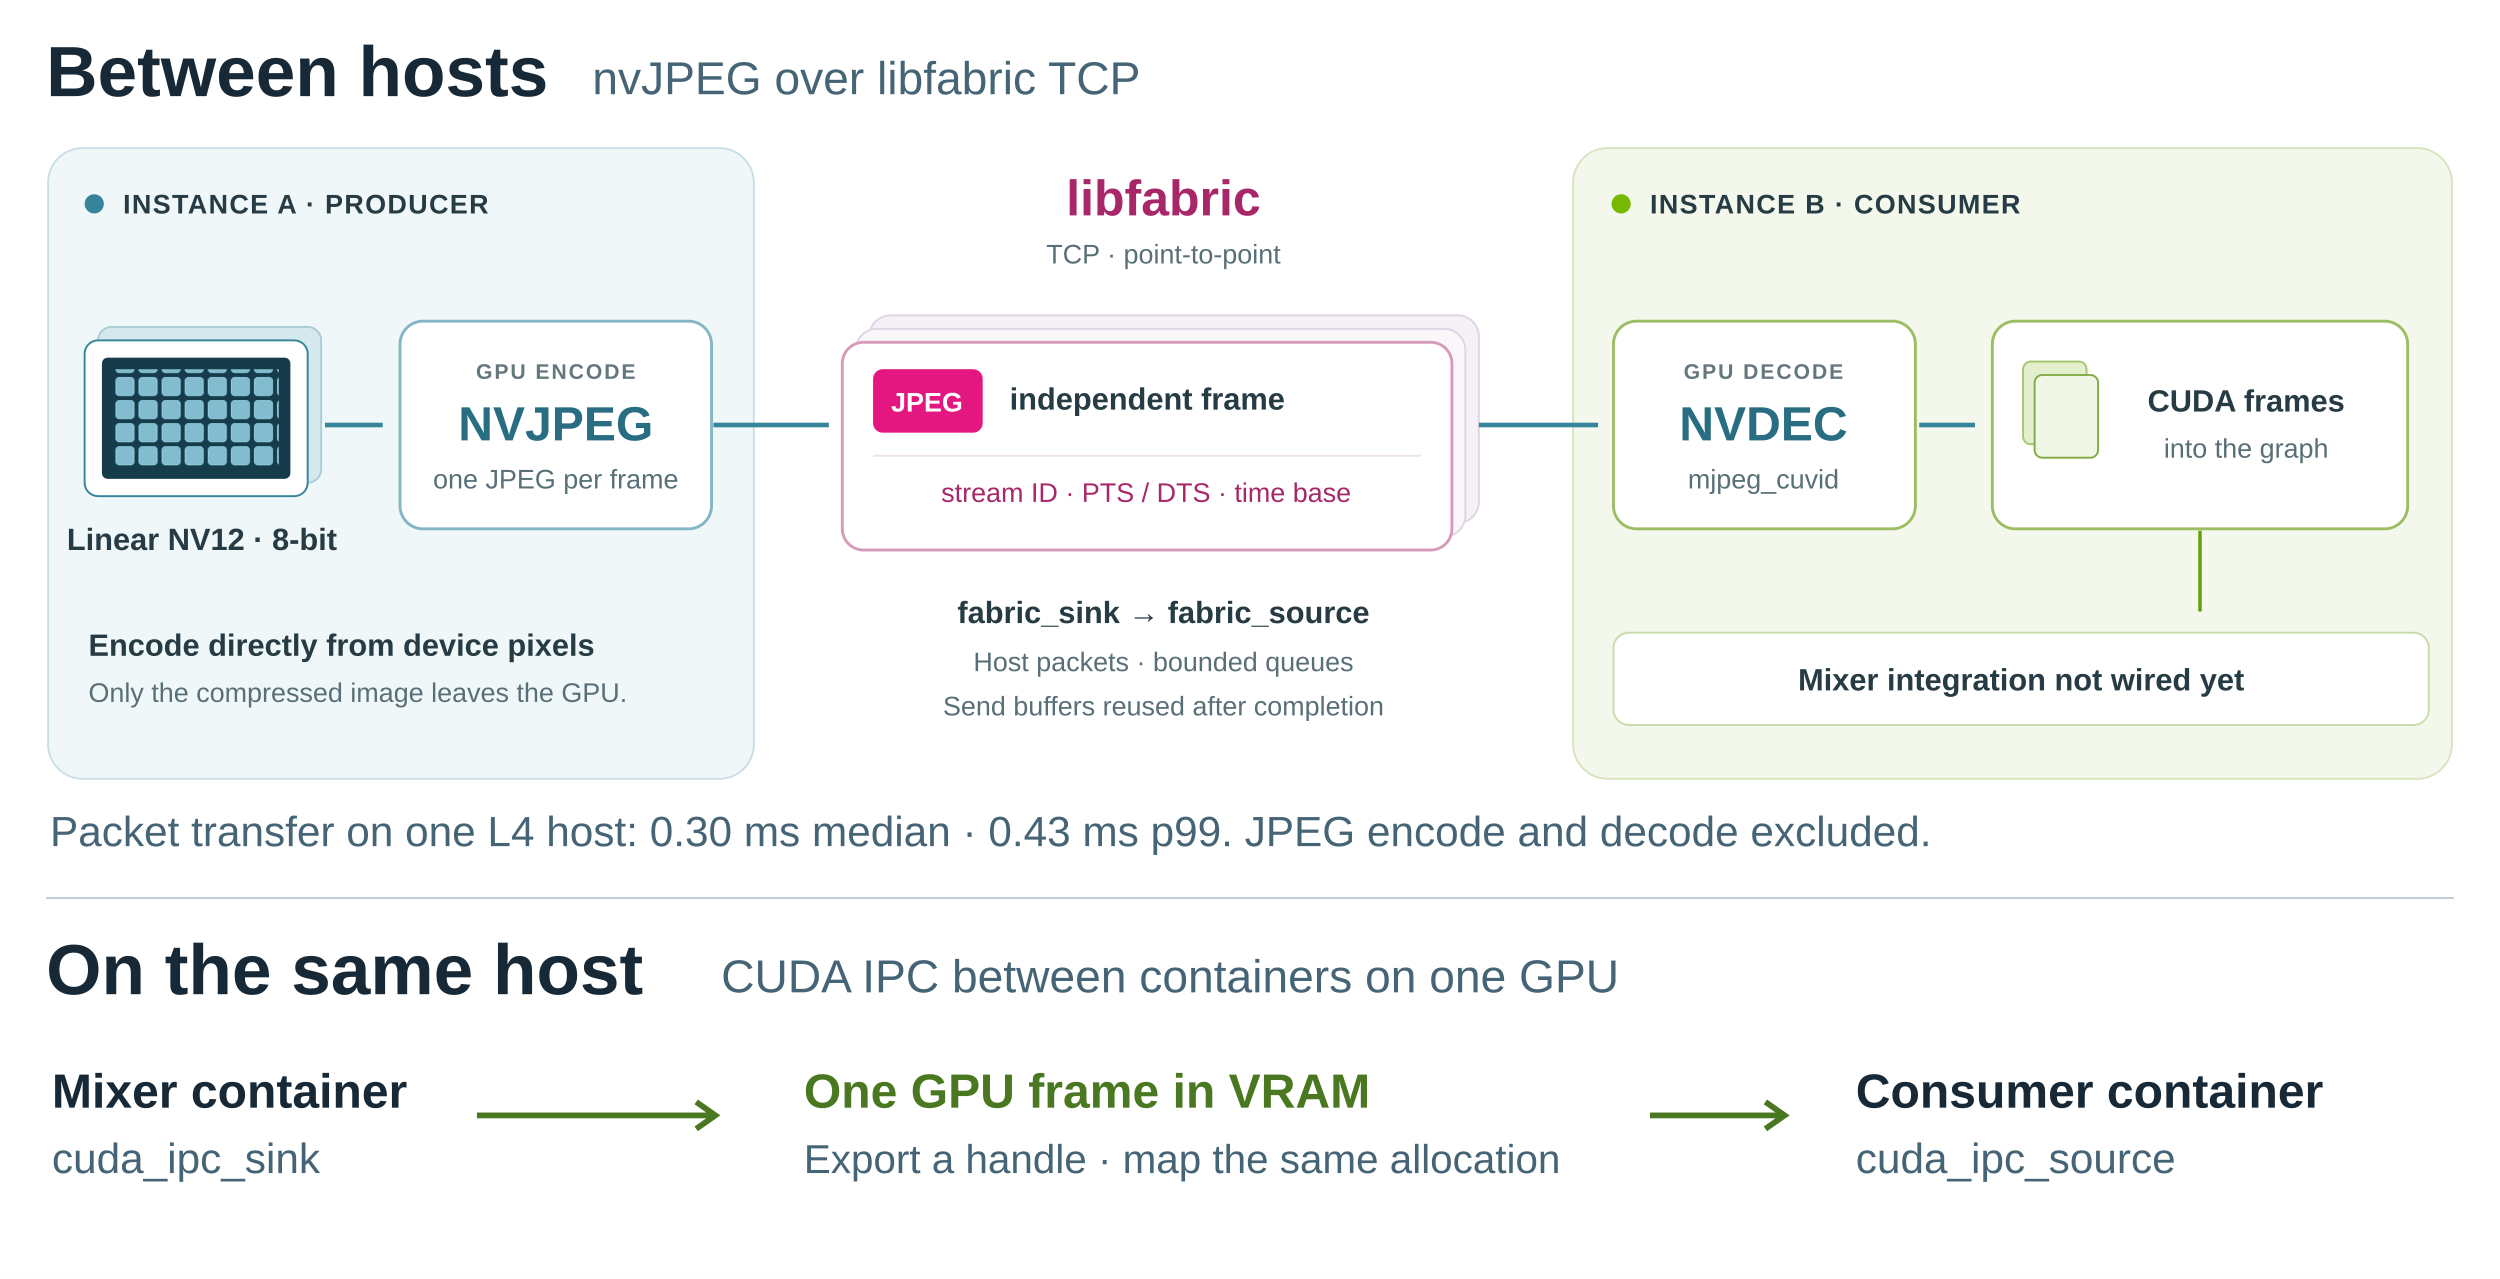
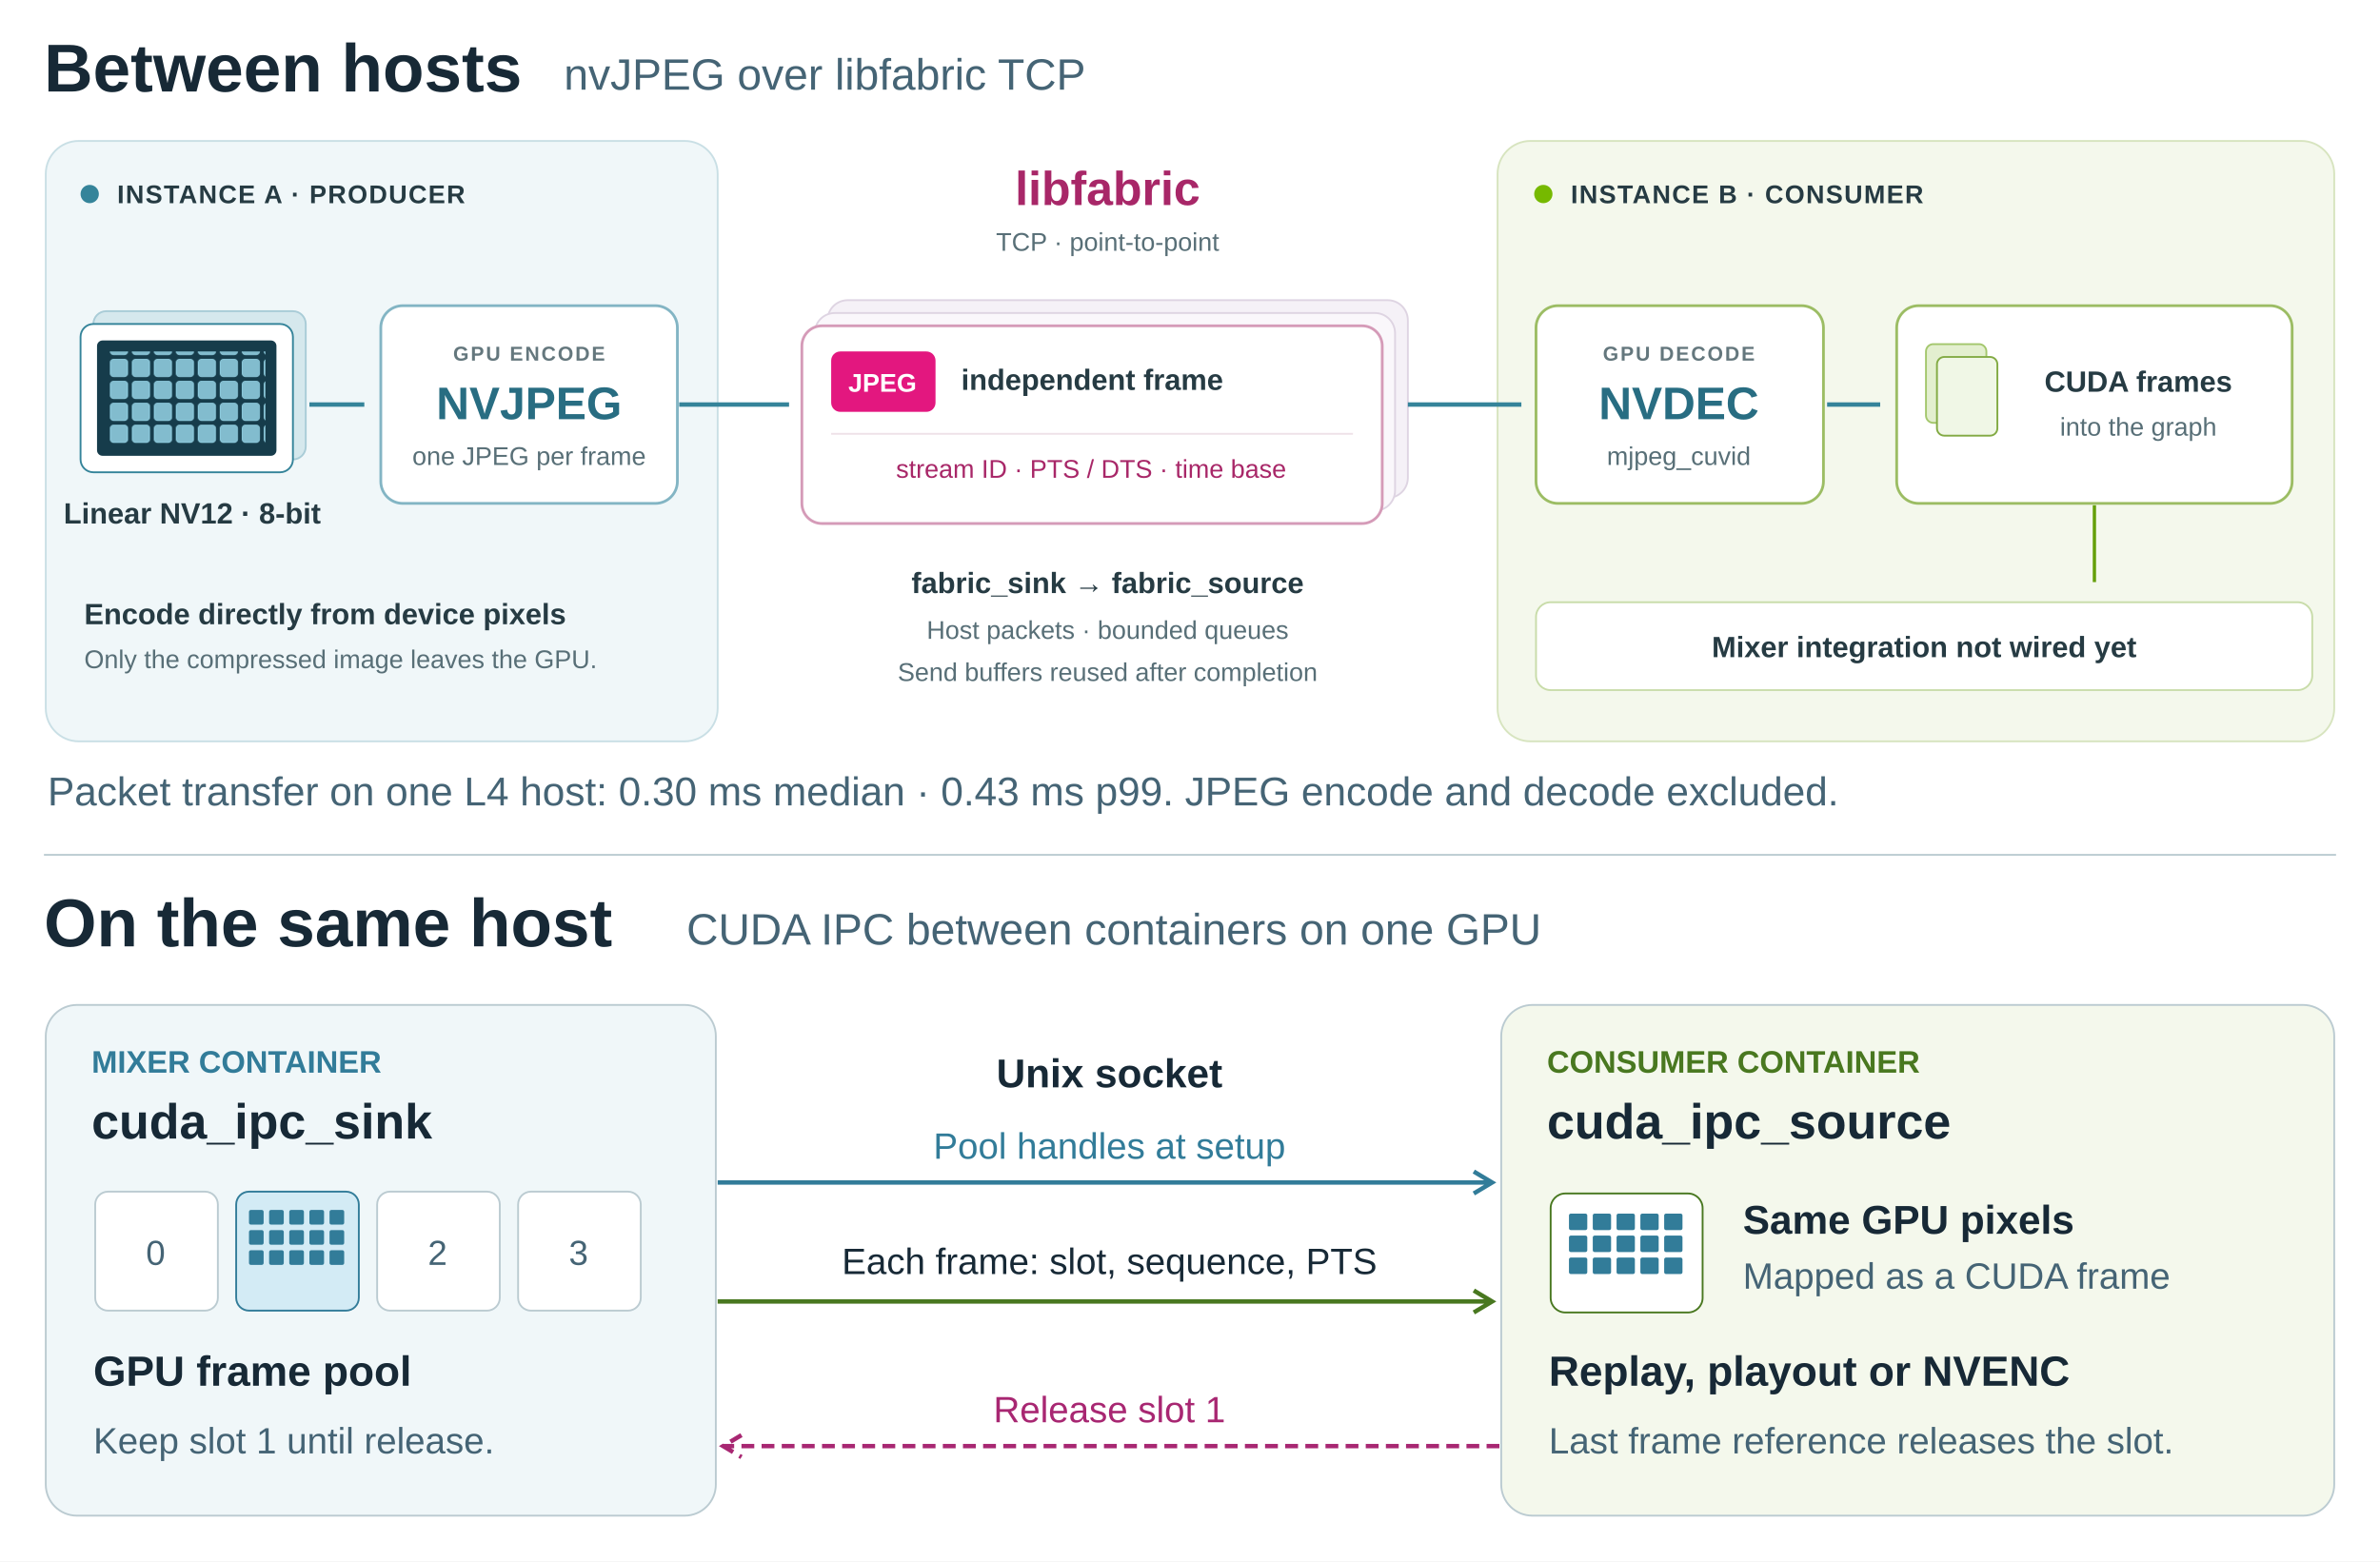
- <svg xmlns="http://www.w3.org/2000/svg" width="1300" height="665" viewBox="0 0 1300 665">
-   <rect width="1300" height="665" fill="#ffffff" />
+ <svg xmlns="http://www.w3.org/2000/svg" width="1300" height="853" viewBox="0 0 1300 853">
+   <rect width="1300" height="853" fill="#ffffff" />
  <g font-family="Arial, sans-serif">
    <text x="24" y="50" fill="#172936" font-size="37" font-weight="700">Between hosts</text>
    <text x="308" y="49" fill="#456475" font-size="24" font-weight="400">nvJPEG over libfabric TCP</text>
    <g transform="translate(24,76)">
      <defs>
        <marker id="sharing-arrow" markerWidth="8" markerHeight="8" refX="7" refY="4" orient="auto">
          <path d="M0 0L8 4L0 8Z" fill="#35849a" style="fill: rgb(53, 132, 154); stroke: none; stroke-width: 1px; font-family: Arial, Helvetica, sans-serif; font-size: 24px; font-weight: 400; letter-spacing: normal; text-anchor: start; stroke-dasharray: none; opacity: 1;" />
        </marker>
        <marker id="sharing-green" markerWidth="7" markerHeight="7" refX="6" refY="3.5" orient="auto">
          <path d="M0 0L7 3.5L0 7Z" fill="#659f0a" style="fill: rgb(101, 159, 10); stroke: none; stroke-width: 1px; font-family: Arial, Helvetica, sans-serif; font-size: 24px; font-weight: 400; letter-spacing: normal; text-anchor: start; stroke-dasharray: none; opacity: 1;" />
        </marker>
        <pattern id="sharing-pixels" width="12" height="12" patternUnits="userSpaceOnUse">
          <rect width="10" height="10" rx="2" fill="#82bcce" style="fill: rgb(130, 188, 206); stroke: none; stroke-width: 1px; font-family: Arial, Helvetica, sans-serif; font-size: 24px; font-weight: 400; letter-spacing: normal; text-anchor: start; stroke-dasharray: none; opacity: 1;" />
        </pattern>
      </defs>
      <rect x="1" y="1" width="367" height="328" rx="18" fill="#f0f7f9" stroke="#c9dfe5" style="fill: rgb(240, 247, 249); stroke: rgb(201, 223, 229); stroke-width: 1px; font-family: Arial, Helvetica, sans-serif; font-size: 24px; font-weight: 400; letter-spacing: normal; text-anchor: start; stroke-dasharray: none; opacity: 1;" />
      <rect x="794" y="1" width="457" height="328" rx="18" fill="#f4f8ec" stroke="#d7e4bf" style="fill: rgb(244, 248, 236); stroke: rgb(215, 228, 191); stroke-width: 1px; font-family: Arial, Helvetica, sans-serif; font-size: 24px; font-weight: 400; letter-spacing: normal; text-anchor: start; stroke-dasharray: none; opacity: 1;" />
      <circle cx="25" cy="30" r="5" fill="#35849a" style="fill: rgb(53, 132, 154); stroke: none; stroke-width: 1px; font-family: Arial, Helvetica, sans-serif; font-size: 24px; font-weight: 400; letter-spacing: normal; text-anchor: start; stroke-dasharray: none; opacity: 1;" />
      <text x="40" y="35" class="sh-kicker" style="fill: rgb(38, 59, 67); stroke: none; stroke-width: 1px; font-family: Arial, Helvetica, sans-serif; font-size: 14px; font-weight: 700; letter-spacing: 0.7px; text-anchor: start; stroke-dasharray: none; opacity: 1;">INSTANCE A · PRODUCER</text>
      <circle cx="819" cy="30" r="5" fill="#76b900" style="fill: rgb(118, 185, 0); stroke: none; stroke-width: 1px; font-family: Arial, Helvetica, sans-serif; font-size: 24px; font-weight: 400; letter-spacing: normal; text-anchor: start; stroke-dasharray: none; opacity: 1;" />
      <text x="834" y="35" class="sh-kicker" style="fill: rgb(38, 59, 67); stroke: none; stroke-width: 1px; font-family: Arial, Helvetica, sans-serif; font-size: 14px; font-weight: 700; letter-spacing: 0.7px; text-anchor: start; stroke-dasharray: none; opacity: 1;">INSTANCE B · CONSUMER</text>
      <text x="581" y="36" text-anchor="middle" class="sh-transport" style="fill: rgb(168, 39, 104); stroke: none; stroke-width: 1px; font-family: Arial, Helvetica, sans-serif; font-size: 26px; font-weight: 700; letter-spacing: normal; text-anchor: middle; stroke-dasharray: none; opacity: 1;">libfabric</text>
      <text x="581" y="61" text-anchor="middle" class="sh-sub" style="fill: rgb(88, 111, 119); stroke: none; stroke-width: 1px; font-family: Arial, Helvetica, sans-serif; font-size: 14px; font-weight: 400; letter-spacing: normal; text-anchor: middle; stroke-dasharray: none; opacity: 1;">TCP · point-to-point</text>
      <rect x="27" y="94" width="116" height="81" rx="7" fill="#d5e8ed" stroke="#a9ccd7" style="fill: rgb(213, 232, 237); stroke: rgb(169, 204, 215); stroke-width: 1px; font-family: Arial, Helvetica, sans-serif; font-size: 24px; font-weight: 400; letter-spacing: normal; text-anchor: start; stroke-dasharray: none; opacity: 1;" />
      <rect x="20" y="101" width="116" height="81" rx="7" fill="#fff" stroke="#35849a" style="fill: rgb(255, 255, 255); stroke: rgb(53, 132, 154); stroke-width: 1px; font-family: Arial, Helvetica, sans-serif; font-size: 24px; font-weight: 400; letter-spacing: normal; text-anchor: start; stroke-dasharray: none; opacity: 1;" />
      <rect x="29" y="110" width="98" height="63" rx="3" fill="#163c4b" style="fill: rgb(22, 60, 75); stroke: none; stroke-width: 1px; font-family: Arial, Helvetica, sans-serif; font-size: 24px; font-weight: 400; letter-spacing: normal; text-anchor: start; stroke-dasharray: none; opacity: 1;" />
      <rect x="35" y="116" width="86" height="51" fill="url(#sharing-pixels)" style="fill: url(&quot;#sharing-pixels&quot;); stroke: none; stroke-width: 1px; font-family: Arial, Helvetica, sans-serif; font-size: 24px; font-weight: 400; letter-spacing: normal; text-anchor: start; stroke-dasharray: none; opacity: 1;" />
      <text x="81" y="210" text-anchor="middle" class="sh-label" style="fill: rgb(38, 59, 67); stroke: none; stroke-width: 1px; font-family: Arial, Helvetica, sans-serif; font-size: 16px; font-weight: 700; letter-spacing: normal; text-anchor: middle; stroke-dasharray: none; opacity: 1;">Linear NV12 · 8-bit</text>
      <path d="M145 145H175" class="sh-line" style="fill: none; stroke: rgb(53, 132, 154); stroke-width: 2.4px; font-family: Arial, Helvetica, sans-serif; font-size: 24px; font-weight: 400; letter-spacing: normal; text-anchor: start; stroke-dasharray: none; opacity: 1;" />
      <rect x="184" y="91" width="162" height="108" rx="12" fill="#fff" stroke="#83b5c4" stroke-width="1.5" style="fill: rgb(255, 255, 255); stroke: rgb(131, 181, 196); stroke-width: 1.5px; font-family: Arial, Helvetica, sans-serif; font-size: 24px; font-weight: 400; letter-spacing: normal; text-anchor: start; stroke-dasharray: none; opacity: 1;" />
      <text x="265" y="121" text-anchor="middle" class="sh-tiny" style="fill: rgb(100, 119, 125); stroke: none; stroke-width: 1px; font-family: Arial, Helvetica, sans-serif; font-size: 11px; font-weight: 700; letter-spacing: 1px; text-anchor: middle; stroke-dasharray: none; opacity: 1;">GPU ENCODE</text>
      <text x="265" y="153" text-anchor="middle" class="sh-engine" style="fill: rgb(40, 109, 130); stroke: none; stroke-width: 1px; font-family: Arial, Helvetica, sans-serif; font-size: 25px; font-weight: 700; letter-spacing: normal; text-anchor: middle; stroke-dasharray: none; opacity: 1;">NVJPEG</text>
      <text x="265" y="178" text-anchor="middle" class="sh-sub" style="fill: rgb(88, 111, 119); stroke: none; stroke-width: 1px; font-family: Arial, Helvetica, sans-serif; font-size: 14px; font-weight: 400; letter-spacing: normal; text-anchor: middle; stroke-dasharray: none; opacity: 1;">one JPEG per frame</text>
      <path d="M347 145H407" class="sh-line" style="fill: none; stroke: rgb(53, 132, 154); stroke-width: 2.4px; font-family: Arial, Helvetica, sans-serif; font-size: 24px; font-weight: 400; letter-spacing: normal; text-anchor: start; stroke-dasharray: none; opacity: 1;" />
      <text x="22" y="265" class="sh-label" style="fill: rgb(38, 59, 67); stroke: none; stroke-width: 1px; font-family: Arial, Helvetica, sans-serif; font-size: 16px; font-weight: 700; letter-spacing: normal; text-anchor: start; stroke-dasharray: none; opacity: 1;">Encode directly from device pixels</text>
      <text x="22" y="289" class="sh-sub" style="fill: rgb(88, 111, 119); stroke: none; stroke-width: 1px; font-family: Arial, Helvetica, sans-serif; font-size: 14px; font-weight: 400; letter-spacing: normal; text-anchor: start; stroke-dasharray: none; opacity: 1;">Only the compressed image leaves the GPU.</text>
      <rect x="428" y="88" width="317" height="108" rx="11" fill="#f5f1f7" stroke="#ded4e2" style="fill: rgb(245, 241, 247); stroke: rgb(222, 212, 226); stroke-width: 1px; font-family: Arial, Helvetica, sans-serif; font-size: 24px; font-weight: 400; letter-spacing: normal; text-anchor: start; stroke-dasharray: none; opacity: 1;" />
      <rect x="421" y="95" width="317" height="108" rx="11" fill="#faf7fb" stroke="#ded4e2" style="fill: rgb(250, 247, 251); stroke: rgb(222, 212, 226); stroke-width: 1px; font-family: Arial, Helvetica, sans-serif; font-size: 24px; font-weight: 400; letter-spacing: normal; text-anchor: start; stroke-dasharray: none; opacity: 1;" />
      <rect x="414" y="102" width="317" height="108" rx="11" fill="#fff" stroke="#d59bb8" stroke-width="1.5" style="fill: rgb(255, 255, 255); stroke: rgb(213, 155, 184); stroke-width: 1.5px; font-family: Arial, Helvetica, sans-serif; font-size: 24px; font-weight: 400; letter-spacing: normal; text-anchor: start; stroke-dasharray: none; opacity: 1;" />
      <rect x="430" y="116" width="57" height="33" rx="5" fill="#e3177f" style="fill: rgb(227, 23, 127); stroke: none; stroke-width: 1px; font-family: Arial, Helvetica, sans-serif; font-size: 24px; font-weight: 400; letter-spacing: normal; text-anchor: start; stroke-dasharray: none; opacity: 1;" />
      <text x="458" y="138" text-anchor="middle" class="sh-jpeg" style="fill: rgb(255, 255, 255); stroke: none; stroke-width: 1px; font-family: Arial, Helvetica, sans-serif; font-size: 14px; font-weight: 700; letter-spacing: normal; text-anchor: middle; stroke-dasharray: none; opacity: 1;">JPEG</text>
      <text x="501" y="137" class="sh-label" style="fill: rgb(38, 59, 67); stroke: none; stroke-width: 1px; font-family: Arial, Helvetica, sans-serif; font-size: 16px; font-weight: 700; letter-spacing: normal; text-anchor: start; stroke-dasharray: none; opacity: 1;">independent frame</text>
      <line x1="430" y1="161" x2="715" y2="161" stroke="#eee1e8" style="fill: rgb(0, 0, 0); stroke: rgb(238, 225, 232); stroke-width: 1px; font-family: Arial, Helvetica, sans-serif; font-size: 24px; font-weight: 400; letter-spacing: normal; text-anchor: start; stroke-dasharray: none; opacity: 1;" />
      <text x="572" y="185" text-anchor="middle" class="sh-metadata" style="fill: rgb(168, 39, 104); stroke: none; stroke-width: 1px; font-family: Arial, Helvetica, sans-serif; font-size: 14px; font-weight: 400; letter-spacing: normal; text-anchor: middle; stroke-dasharray: none; opacity: 1;">stream ID · PTS / DTS · time base</text>
      <path d="M745 145H807" class="sh-line" style="fill: none; stroke: rgb(53, 132, 154); stroke-width: 2.4px; font-family: Arial, Helvetica, sans-serif; font-size: 24px; font-weight: 400; letter-spacing: normal; text-anchor: start; stroke-dasharray: none; opacity: 1;" />
      <text x="581" y="248" text-anchor="middle" class="sh-label" style="fill: rgb(38, 59, 67); stroke: none; stroke-width: 1px; font-family: Arial, Helvetica, sans-serif; font-size: 16px; font-weight: 700; letter-spacing: normal; text-anchor: middle; stroke-dasharray: none; opacity: 1;">fabric_sink → fabric_source</text>
      <text x="581" y="273" text-anchor="middle" class="sh-sub" style="fill: rgb(88, 111, 119); stroke: none; stroke-width: 1px; font-family: Arial, Helvetica, sans-serif; font-size: 14px; font-weight: 400; letter-spacing: normal; text-anchor: middle; stroke-dasharray: none; opacity: 1;">Host packets · bounded queues</text>
      <text x="581" y="296" text-anchor="middle" class="sh-sub" style="fill: rgb(88, 111, 119); stroke: none; stroke-width: 1px; font-family: Arial, Helvetica, sans-serif; font-size: 14px; font-weight: 400; letter-spacing: normal; text-anchor: middle; stroke-dasharray: none; opacity: 1;">Send buffers reused after completion</text>
      <rect x="815" y="91" width="157" height="108" rx="12" fill="#fff" stroke="#9cbd64" stroke-width="1.5" style="fill: rgb(255, 255, 255); stroke: rgb(156, 189, 100); stroke-width: 1.5px; font-family: Arial, Helvetica, sans-serif; font-size: 24px; font-weight: 400; letter-spacing: normal; text-anchor: start; stroke-dasharray: none; opacity: 1;" />
      <text x="893" y="121" text-anchor="middle" class="sh-tiny" style="fill: rgb(100, 119, 125); stroke: none; stroke-width: 1px; font-family: Arial, Helvetica, sans-serif; font-size: 11px; font-weight: 700; letter-spacing: 1px; text-anchor: middle; stroke-dasharray: none; opacity: 1;">GPU DECODE</text>
      <text x="893" y="153" text-anchor="middle" class="sh-engine" style="fill: rgb(40, 109, 130); stroke: none; stroke-width: 1px; font-family: Arial, Helvetica, sans-serif; font-size: 25px; font-weight: 700; letter-spacing: normal; text-anchor: middle; stroke-dasharray: none; opacity: 1;">NVDEC</text>
      <text x="893" y="178" text-anchor="middle" class="sh-sub" style="fill: rgb(88, 111, 119); stroke: none; stroke-width: 1px; font-family: Arial, Helvetica, sans-serif; font-size: 14px; font-weight: 400; letter-spacing: normal; text-anchor: middle; stroke-dasharray: none; opacity: 1;">mjpeg_cuvid</text>
      <path d="M974 145H1003" class="sh-line" style="fill: none; stroke: rgb(53, 132, 154); stroke-width: 2.4px; font-family: Arial, Helvetica, sans-serif; font-size: 24px; font-weight: 400; letter-spacing: normal; text-anchor: start; stroke-dasharray: none; opacity: 1;" />
      <rect x="1012" y="91" width="216" height="108" rx="12" fill="#fff" stroke="#9cbd64" stroke-width="1.5" style="fill: rgb(255, 255, 255); stroke: rgb(156, 189, 100); stroke-width: 1.5px; font-family: Arial, Helvetica, sans-serif; font-size: 24px; font-weight: 400; letter-spacing: normal; text-anchor: start; stroke-dasharray: none; opacity: 1;" />
      <rect x="1028" y="112" width="33" height="43" rx="4" fill="#e3efcf" stroke="#a4c76d" style="fill: rgb(227, 239, 207); stroke: rgb(164, 199, 109); stroke-width: 1px; font-family: Arial, Helvetica, sans-serif; font-size: 24px; font-weight: 400; letter-spacing: normal; text-anchor: start; stroke-dasharray: none; opacity: 1;" />
      <rect x="1034" y="119" width="33" height="43" rx="4" fill="#f0f7e6" stroke="#82aa43" style="fill: rgb(240, 247, 230); stroke: rgb(130, 170, 67); stroke-width: 1px; font-family: Arial, Helvetica, sans-serif; font-size: 24px; font-weight: 400; letter-spacing: normal; text-anchor: start; stroke-dasharray: none; opacity: 1;" />
      <text x="1144" y="138" text-anchor="middle" class="sh-label" style="fill: rgb(38, 59, 67); stroke: none; stroke-width: 1px; font-family: Arial, Helvetica, sans-serif; font-size: 16px; font-weight: 700; letter-spacing: normal; text-anchor: middle; stroke-dasharray: none; opacity: 1;">CUDA frames</text>
      <text x="1144" y="162" text-anchor="middle" class="sh-sub" style="fill: rgb(88, 111, 119); stroke: none; stroke-width: 1px; font-family: Arial, Helvetica, sans-serif; font-size: 14px; font-weight: 400; letter-spacing: normal; text-anchor: middle; stroke-dasharray: none; opacity: 1;">into the graph</text>
      <path d="M1120 200V242" class="sh-fanout" style="fill: none; stroke: rgb(101, 159, 10); stroke-width: 1.8px; font-family: Arial, Helvetica, sans-serif; font-size: 24px; font-weight: 400; letter-spacing: normal; text-anchor: start; stroke-dasharray: none; opacity: 1;" />
      <rect x="815" y="253" width="424" height="48" rx="8" fill="#fff" stroke="#c8dca9" style="fill: rgb(255, 255, 255); stroke: rgb(200, 220, 169); stroke-width: 1px; font-family: Arial, Helvetica, sans-serif; font-size: 24px; font-weight: 400; letter-spacing: normal; text-anchor: start; stroke-dasharray: none; opacity: 1;" />
      <text x="1027" y="283" text-anchor="middle" class="sh-label" style="fill: rgb(38, 59, 67); stroke: none; stroke-width: 1px; font-family: Arial, Helvetica, sans-serif; font-size: 16px; font-weight: 700; letter-spacing: normal; text-anchor: middle; stroke-dasharray: none; opacity: 1;">Mixer integration not wired yet</text>
    </g>
    <text x="26" y="440" fill="#456475" font-size="22" font-weight="400">Packet transfer on one L4 host: 0.30 ms median · 0.43 ms p99. JPEG encode and decode excluded.</text>
    <path d="M24 467H1276" stroke="#bbcbd1" />
    <text x="24" y="517" fill="#172936" font-size="37" font-weight="700">On the same host</text>
    <text x="375" y="516" fill="#456475" font-size="24" font-weight="400">CUDA IPC between containers on one GPU</text>
-     <text x="27" y="576" fill="#172936" font-size="25" font-weight="700">Mixer container</text>
-     <text x="27" y="610" fill="#456475" font-size="22" font-weight="400">cuda_ipc_sink</text>
-     <text x="418" y="576" fill="#497820" font-size="25" font-weight="700">One GPU frame in VRAM</text>
-     <text x="418" y="610" fill="#456475" font-size="21" font-weight="400">Export a handle · map the same allocation</text>
-     <text x="965" y="576" fill="#172936" font-size="25" font-weight="700">Consumer container</text>
-     <text x="965" y="610" fill="#456475" font-size="22" font-weight="400">cuda_ipc_source</text>
-     <path d="M248 580h124m-10 -7 10 7 -10 7 M858 580h70m-10 -7 10 7 -10 7" stroke="#497820" fill="none" stroke-width="3" />
+     <rect x="25" y="549" width="366" height="279" rx="17" fill="#f0f7f9" stroke="#bbcbd1" />
+     <rect x="820" y="549" width="455" height="279" rx="17" fill="#f4f8ec" stroke="#bbcbd1" />
+     <text x="50" y="586" fill="#327c99" font-size="17" font-weight="700">MIXER CONTAINER</text>
+     <text x="845" y="586" fill="#497820" font-size="17" font-weight="700">CONSUMER CONTAINER</text>
+     <text x="50" y="622" fill="#172936" font-size="27" font-weight="700">cuda_ipc_sink</text>
+     <text x="845" y="622" fill="#172936" font-size="27" font-weight="700">cuda_ipc_source</text>
+     <rect x="52" y="651" width="67" height="65" rx="7" fill="#ffffff" stroke="#bbcbd1" />
+     <g transform="translate(85 691)" text-anchor="middle">
+       <text x="0" y="0" fill="#456475" font-size="19" font-weight="400">0</text>
+     </g>
+     <rect x="129" y="651" width="67" height="65" rx="7" fill="#d3ebf5" stroke="#327c99" />
+     <rect x="136" y="661" width="8" height="8" rx="1" fill="#327c99" stroke="none" />
+     <rect x="147" y="661" width="8" height="8" rx="1" fill="#327c99" stroke="none" />
+     <rect x="158" y="661" width="8" height="8" rx="1" fill="#327c99" stroke="none" />
+     <rect x="169" y="661" width="8" height="8" rx="1" fill="#327c99" stroke="none" />
+     <rect x="180" y="661" width="8" height="8" rx="1" fill="#327c99" stroke="none" />
+     <rect x="136" y="672" width="8" height="8" rx="1" fill="#327c99" stroke="none" />
+     <rect x="147" y="672" width="8" height="8" rx="1" fill="#327c99" stroke="none" />
+     <rect x="158" y="672" width="8" height="8" rx="1" fill="#327c99" stroke="none" />
+     <rect x="169" y="672" width="8" height="8" rx="1" fill="#327c99" stroke="none" />
+     <rect x="180" y="672" width="8" height="8" rx="1" fill="#327c99" stroke="none" />
+     <rect x="136" y="683" width="8" height="8" rx="1" fill="#327c99" stroke="none" />
+     <rect x="147" y="683" width="8" height="8" rx="1" fill="#327c99" stroke="none" />
+     <rect x="158" y="683" width="8" height="8" rx="1" fill="#327c99" stroke="none" />
+     <rect x="169" y="683" width="8" height="8" rx="1" fill="#327c99" stroke="none" />
+     <rect x="180" y="683" width="8" height="8" rx="1" fill="#327c99" stroke="none" />
+     <rect x="206" y="651" width="67" height="65" rx="7" fill="#ffffff" stroke="#bbcbd1" />
+     <g transform="translate(239 691)" text-anchor="middle">
+       <text x="0" y="0" fill="#456475" font-size="19" font-weight="400">2</text>
+     </g>
+     <rect x="283" y="651" width="67" height="65" rx="7" fill="#ffffff" stroke="#bbcbd1" />
+     <g transform="translate(316 691)" text-anchor="middle">
+       <text x="0" y="0" fill="#456475" font-size="19" font-weight="400">3</text>
+     </g>
+     <text x="51" y="757" fill="#172936" font-size="23" font-weight="700">GPU frame pool</text>
+     <text x="51" y="794" fill="#456475" font-size="20" font-weight="400">Keep slot 1 until release.</text>
+     <g transform="translate(606 594)" text-anchor="middle">
+       <text x="0" y="0" fill="#172936" font-size="22" font-weight="700">Unix socket</text>
+     </g>
+     <g transform="translate(606 633)" text-anchor="middle">
+       <text x="0" y="0" fill="#327c99" font-size="20" font-weight="400">Pool handles at setup</text>
+     </g>
+     <path d="M392 646H815m-10 -6 10 6 -10 6" fill="none" stroke="#327c99" stroke-width="2.4" stroke-dasharray="" />
+     <g transform="translate(606 696)" text-anchor="middle">
+       <text x="0" y="0" fill="#172936" font-size="20" font-weight="400">Each frame: slot, sequence, PTS</text>
+     </g>
+     <path d="M392 711H815m-10 -6 10 6 -10 6" fill="none" stroke="#497820" stroke-width="2.4" stroke-dasharray="" />
+     <g transform="translate(606 777)" text-anchor="middle">
+       <text x="0" y="0" fill="#a82772" font-size="20" font-weight="400">Release slot 1</text>
+     </g>
+     <path d="M819 790H395m10 -6 -10 6 10 6" fill="none" stroke="#a82772" stroke-width="2.4" stroke-dasharray="7 4" />
+     <rect x="847" y="652" width="83" height="65" rx="8" fill="#ffffff" stroke="#497820" />
+     <rect x="857" y="663" width="10" height="9" rx="1" fill="#327c99" stroke="none" />
+     <rect x="870" y="663" width="10" height="9" rx="1" fill="#327c99" stroke="none" />
+     <rect x="883" y="663" width="10" height="9" rx="1" fill="#327c99" stroke="none" />
+     <rect x="896" y="663" width="10" height="9" rx="1" fill="#327c99" stroke="none" />
+     <rect x="909" y="663" width="10" height="9" rx="1" fill="#327c99" stroke="none" />
+     <rect x="857" y="675" width="10" height="9" rx="1" fill="#327c99" stroke="none" />
+     <rect x="870" y="675" width="10" height="9" rx="1" fill="#327c99" stroke="none" />
+     <rect x="883" y="675" width="10" height="9" rx="1" fill="#327c99" stroke="none" />
+     <rect x="896" y="675" width="10" height="9" rx="1" fill="#327c99" stroke="none" />
+     <rect x="909" y="675" width="10" height="9" rx="1" fill="#327c99" stroke="none" />
+     <rect x="857" y="687" width="10" height="9" rx="1" fill="#327c99" stroke="none" />
+     <rect x="870" y="687" width="10" height="9" rx="1" fill="#327c99" stroke="none" />
+     <rect x="883" y="687" width="10" height="9" rx="1" fill="#327c99" stroke="none" />
+     <rect x="896" y="687" width="10" height="9" rx="1" fill="#327c99" stroke="none" />
+     <rect x="909" y="687" width="10" height="9" rx="1" fill="#327c99" stroke="none" />
+     <text x="952" y="674" fill="#172936" font-size="22" font-weight="700">Same GPU pixels</text>
+     <text x="952" y="704" fill="#456475" font-size="20" font-weight="400">Mapped as a CUDA frame</text>
+     <text x="846" y="757" fill="#172936" font-size="23" font-weight="700">Replay, playout or NVENC</text>
+     <text x="846" y="794" fill="#456475" font-size="20" font-weight="400">Last frame reference releases the slot.</text>
  </g>
</svg>
